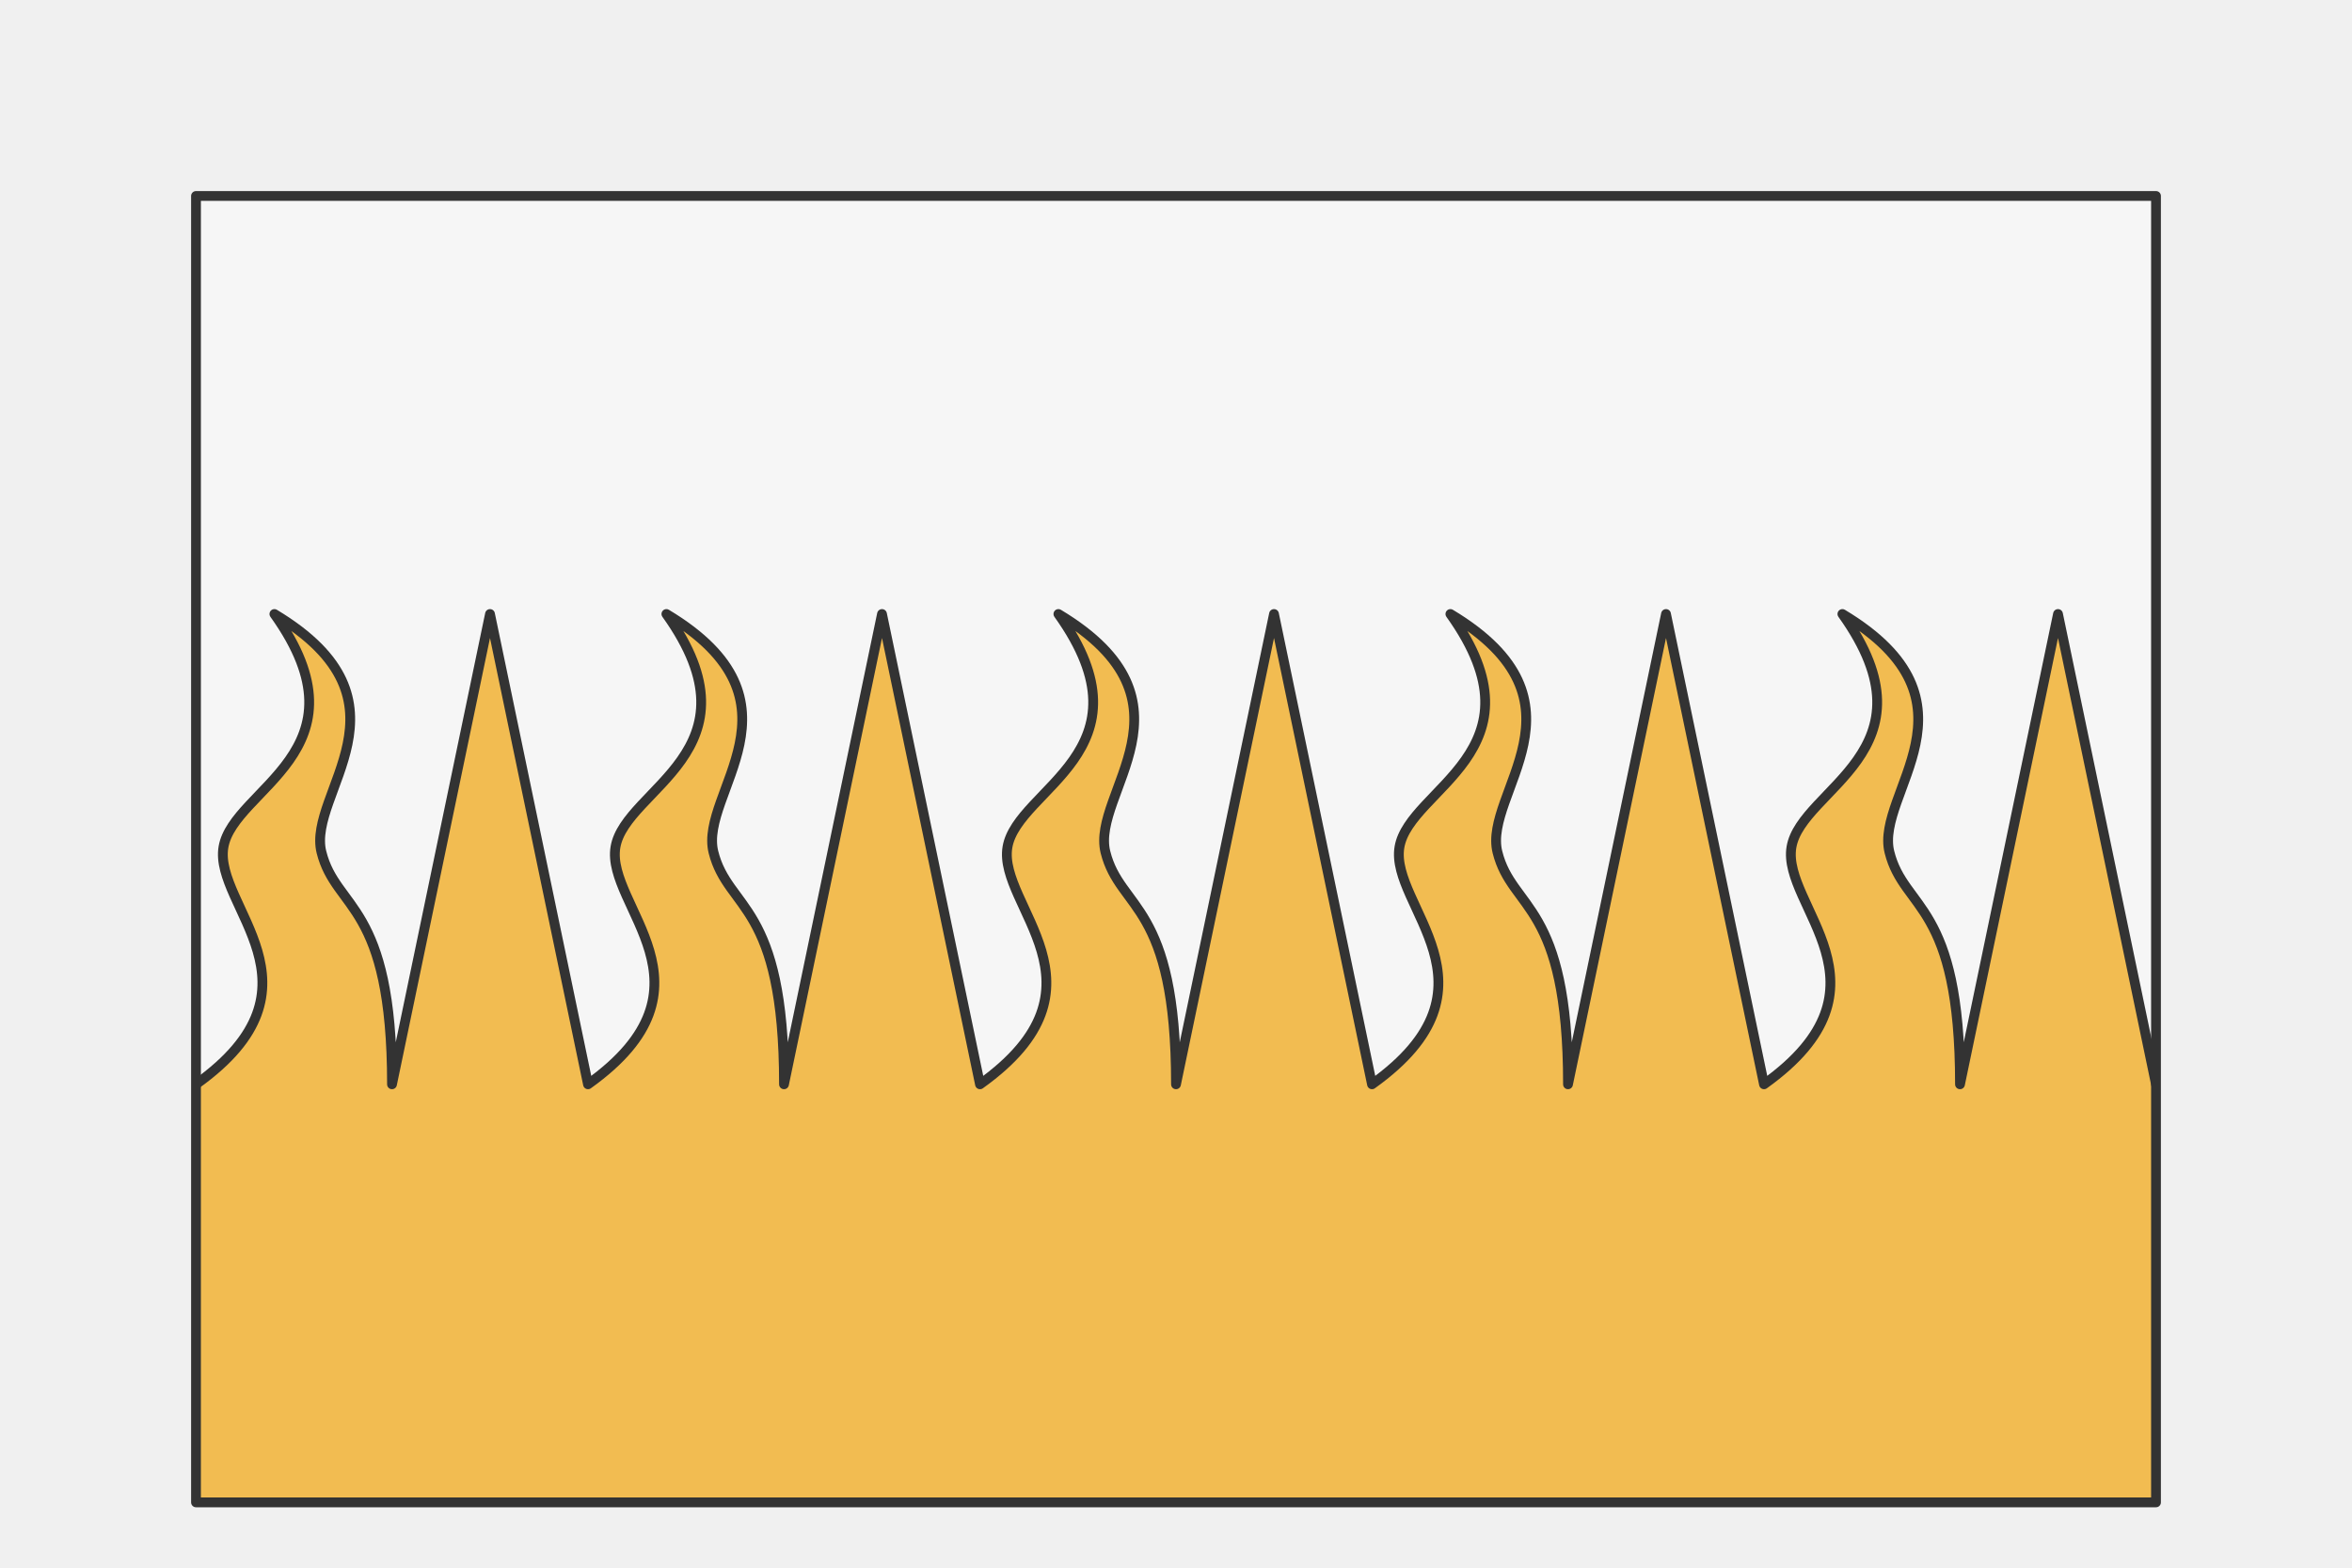
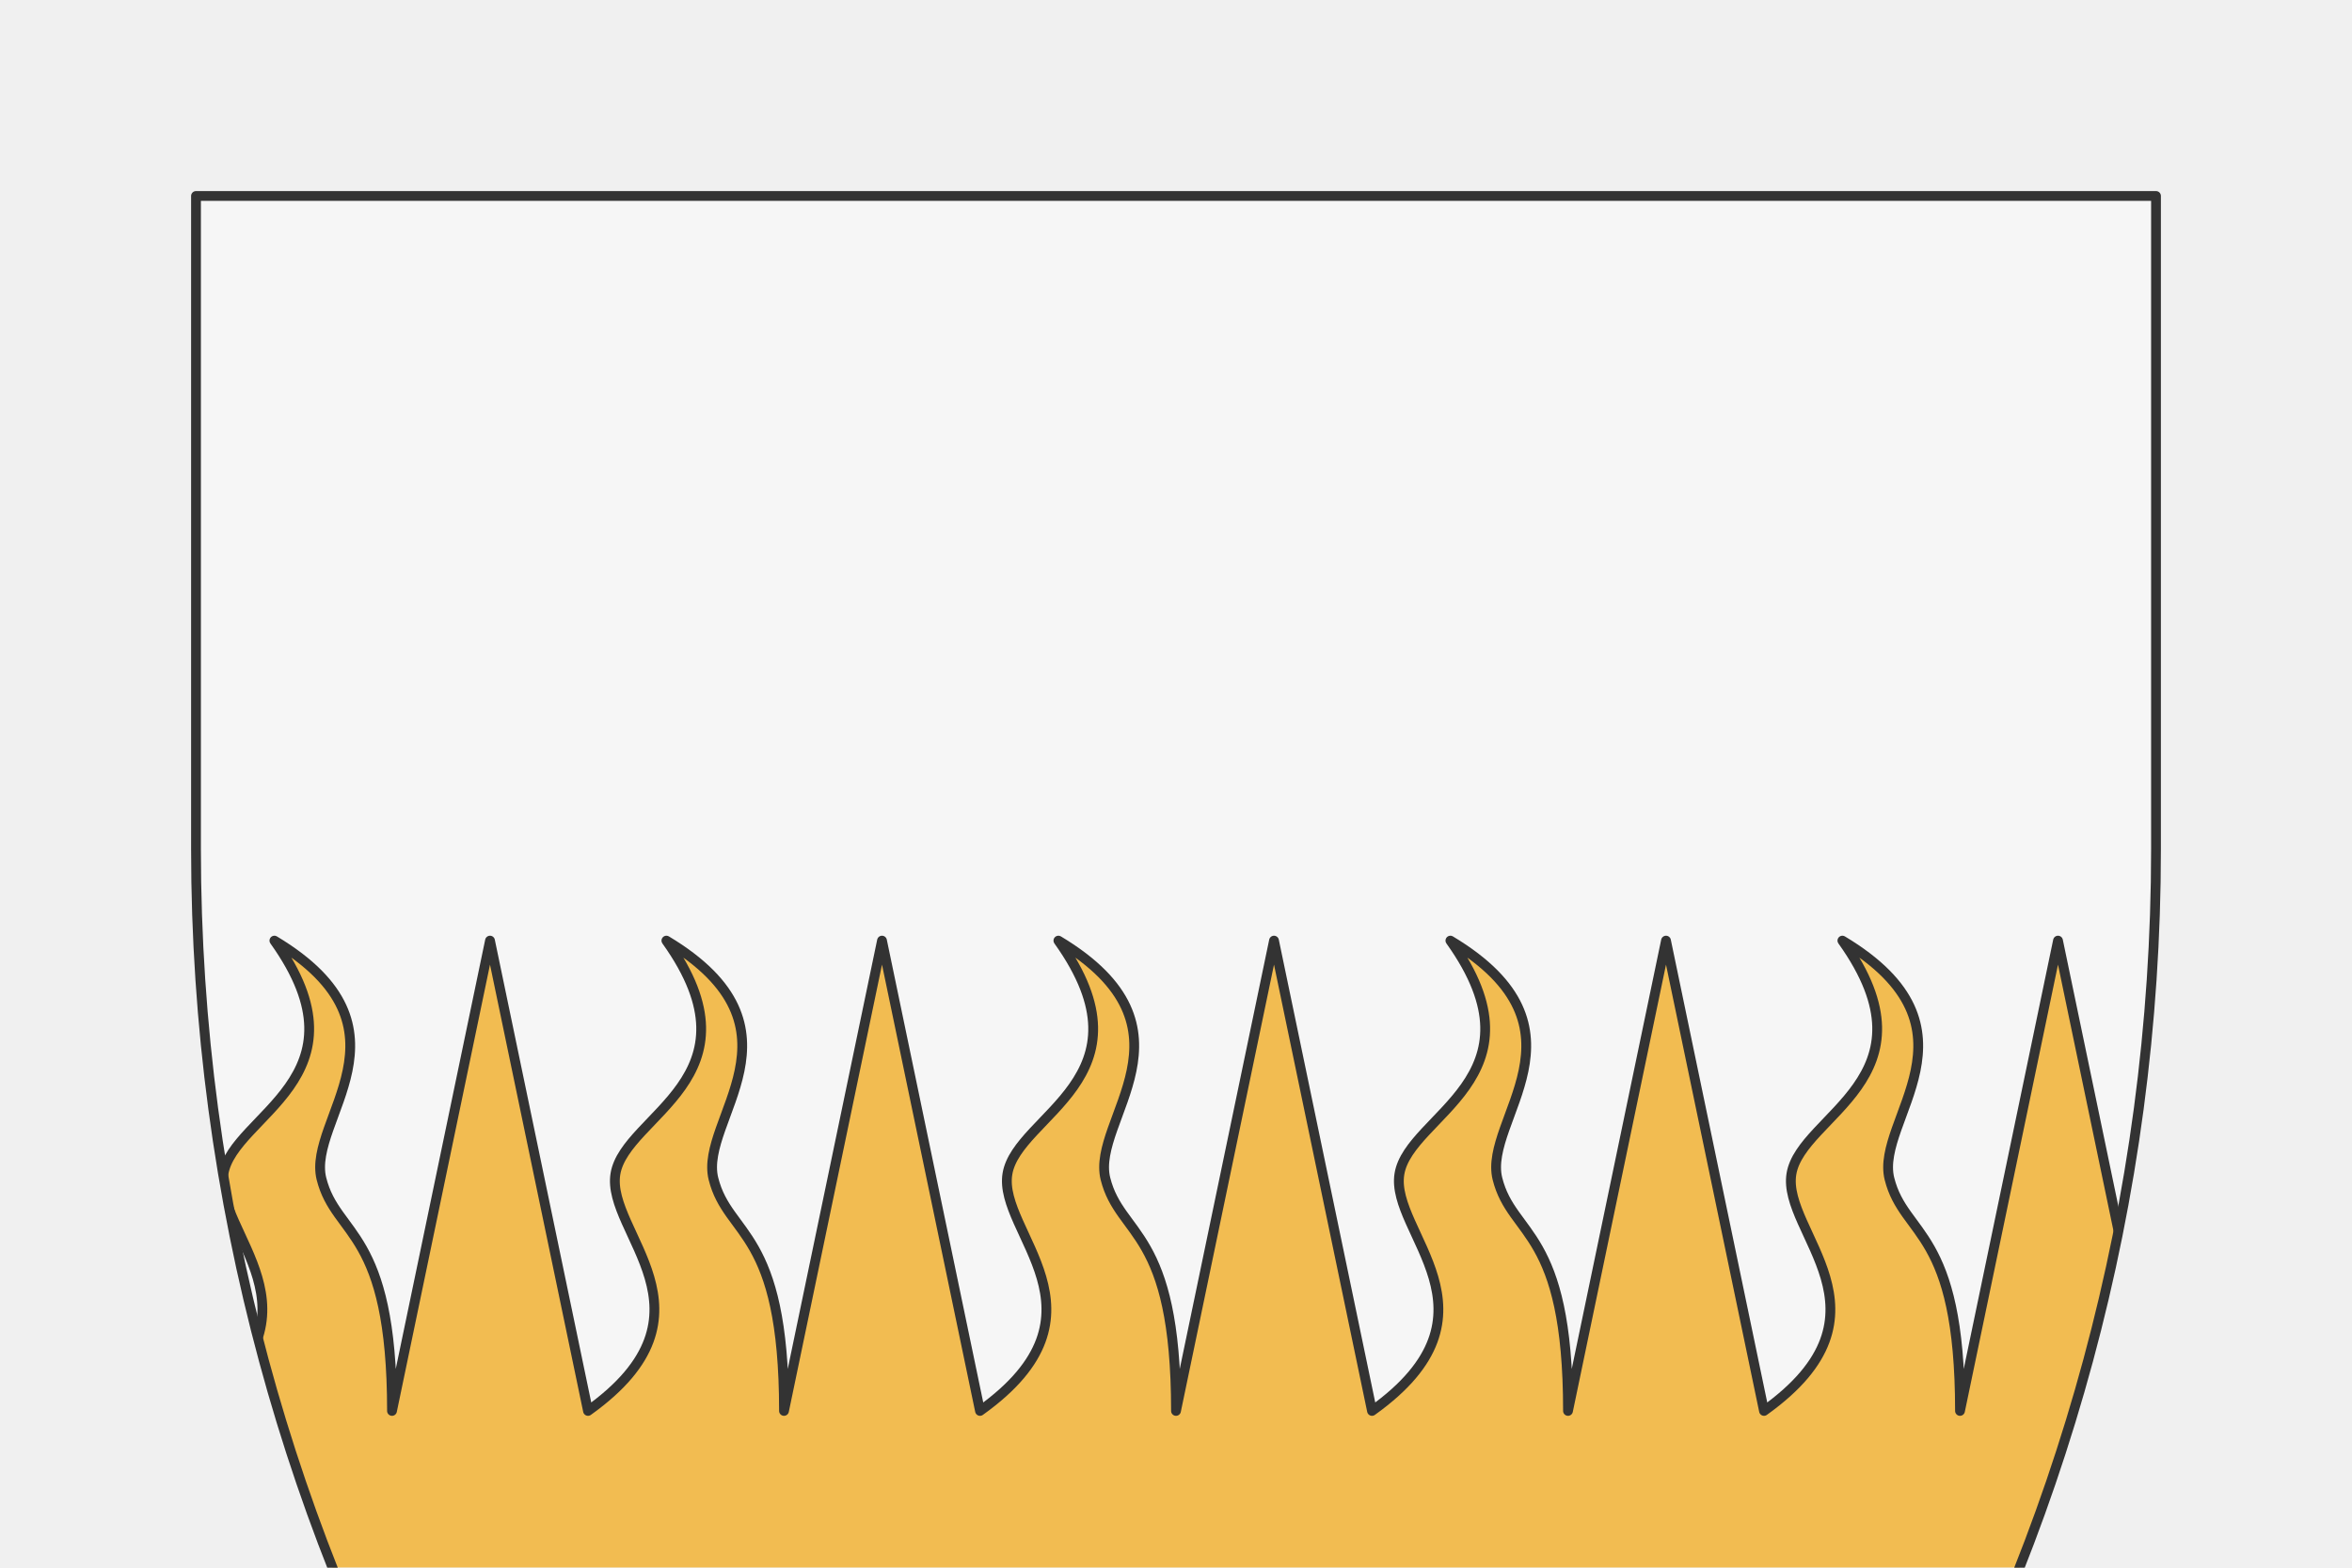
<svg xmlns="http://www.w3.org/2000/svg" preserveAspectRatio="xMidYMin slice" viewBox="0 0 120 80">
  <g transform="translate(10 10)">
    <defs>
      <mask id="a">
-         <path clip-rule="evenodd" d="M0 0h100v66.667H0z" fill-rule="evenodd" fill="#fff" />
+         <path clip-rule="evenodd" d="M50 0h50v33.333a100 100 0 0 1-50 86.603A100 100 0 0 1 0 33.333V0z" fill-rule="evenodd" fill="#fff" />
      </mask>
    </defs>
    <g mask="url(#a)">
-       <path d="M0 0h100v66.667H0z" fill-rule="evenodd" fill="#f0f0f0" />
+       <path d="M50 0h50v33.333a100 100 0 0 1-50 86.603A100 100 0 0 1 0 33.333V0z" fill-rule="evenodd" fill="#f0f0f0" />
      <defs>
        <mask id="b">
-           <path clip-rule="evenodd" d="M-60 45.333c7-5 .9-9.1 1.4-12.1.5-3 7.6-4.9 2.6-11.9 7.5 4.5 1.65 9.15 2.4 12.15s3.6 2.573 3.6 11.85l5-24 5 24c7-5 .9-9.1 1.4-12.1.5-3 7.6-4.9 2.6-11.9 7.5 4.5 1.65 9.15 2.4 12.15s3.6 2.573 3.6 11.85l5-24 5 24c7-5 .9-9.1 1.4-12.1.5-3 7.6-4.9 2.6-11.9 7.5 4.5 1.65 9.15 2.4 12.15s3.6 2.573 3.6 11.85l5-24 5 24c7-5 .9-9.1 1.4-12.1.5-3 7.6-4.9 2.6-11.9 7.5 4.5 1.65 9.15 2.4 12.15s3.6 2.573 3.6 11.85l5-24 5 24c7-5 .9-9.1 1.4-12.1.5-3 7.6-4.9 2.6-11.9 7.5 4.5 1.65 9.15 2.4 12.15s3.6 2.573 3.6 11.85l5-24 5 24c7-5 .9-9.1 1.4-12.1.5-3 7.6-4.9 2.6-11.9 7.5 4.5 1.65 9.15 2.4 12.15s3.6 2.573 3.6 11.85l5-24 5 24c7-5 .9-9.1 1.4-12.1.5-3 7.6-4.9 2.6-11.9 7.5 4.5 1.65 9.15 2.4 12.15s3.6 2.573 3.6 11.85l5-24 5 24c7-5 .9-9.1 1.4-12.1.5-3 7.6-4.9 2.6-11.9 7.5 4.5 1.65 9.15 2.4 12.15s3.6 2.573 3.6 11.85l5-24 5 24c7-5 .9-9.1 1.4-12.1.5-3 7.6-4.9 2.6-11.9 7.5 4.5 1.65 9.15 2.4 12.15s3.6 2.573 3.6 11.85l5-24 5 24c7-5 .9-9.1 1.4-12.1.5-3 7.6-4.9 2.6-11.9 7.5 4.5 1.65 9.15 2.4 12.15s3.6 2.573 3.6 11.85l5-24 5 24c7-5 .9-9.1 1.4-12.1.5-3 7.6-4.9 2.6-11.9 7.5 4.5 1.65 9.15 2.4 12.15s3.6 2.573 3.6 11.85l5-24 5 24c7-5 .9-9.1 1.4-12.1.5-3 7.6-4.9 2.6-11.9 7.5 4.5 1.65 9.15 2.4 12.15s3.6 2.573 3.6 11.85l5-24 5 24h820V-1000h-2000V45.333h940z" fill-rule="evenodd" fill="#fff" />
-           <path d="M-60 45.333c7-5 .9-9.1 1.4-12.1.5-3 7.6-4.9 2.6-11.9 7.5 4.5 1.65 9.15 2.4 12.15s3.6 2.573 3.6 11.85l5-24 5 24c7-5 .9-9.1 1.4-12.1.5-3 7.6-4.9 2.6-11.9 7.5 4.5 1.65 9.15 2.4 12.15s3.6 2.573 3.6 11.85l5-24 5 24c7-5 .9-9.1 1.4-12.1.5-3 7.6-4.9 2.6-11.9 7.5 4.5 1.65 9.15 2.4 12.15s3.6 2.573 3.6 11.85l5-24 5 24c7-5 .9-9.1 1.4-12.1.5-3 7.6-4.9 2.6-11.9 7.5 4.5 1.65 9.15 2.4 12.15s3.6 2.573 3.6 11.85l5-24 5 24c7-5 .9-9.1 1.4-12.1.5-3 7.6-4.9 2.6-11.9 7.5 4.5 1.65 9.15 2.4 12.15s3.6 2.573 3.6 11.85l5-24 5 24c7-5 .9-9.1 1.4-12.1.5-3 7.6-4.9 2.6-11.9 7.5 4.5 1.65 9.15 2.4 12.15s3.6 2.573 3.6 11.85l5-24 5 24c7-5 .9-9.1 1.4-12.1.5-3 7.6-4.9 2.6-11.9 7.5 4.5 1.65 9.15 2.4 12.15s3.6 2.573 3.6 11.85l5-24 5 24c7-5 .9-9.1 1.4-12.1.5-3 7.6-4.9 2.6-11.9 7.5 4.5 1.65 9.15 2.4 12.15s3.6 2.573 3.6 11.85l5-24 5 24c7-5 .9-9.1 1.4-12.1.5-3 7.6-4.9 2.6-11.9 7.5 4.5 1.65 9.15 2.4 12.15s3.6 2.573 3.6 11.85l5-24 5 24c7-5 .9-9.1 1.4-12.1.5-3 7.6-4.9 2.6-11.9 7.5 4.5 1.65 9.15 2.4 12.15s3.6 2.573 3.6 11.85l5-24 5 24c7-5 .9-9.1 1.4-12.1.5-3 7.6-4.9 2.6-11.9 7.5 4.5 1.65 9.15 2.4 12.15s3.6 2.573 3.6 11.85l5-24 5 24c7-5 .9-9.1 1.4-12.1.5-3 7.6-4.9 2.6-11.9 7.5 4.5 1.65 9.15 2.4 12.15s3.6 2.573 3.6 11.85l5-24 5 24h820V-1000h-2000V45.333h940z" fill="none" stroke-width=".1" stroke="#fff" />
+           <path clip-rule="evenodd" d="M-60 62c7-5 .9-9.1 1.4-12.1.5-3 7.6-4.9 2.6-11.9 7.5 4.5 1.65 9.15 2.4 12.15S-50 52.723-50 62l5-24 5 24c7-5 .9-9.1 1.4-12.1.5-3 7.6-4.9 2.6-11.9 7.5 4.5 1.65 9.15 2.4 12.15S-30 52.723-30 62l5-24 5 24c7-5 .9-9.1 1.4-12.1.5-3 7.6-4.9 2.6-11.9 7.5 4.5 1.65 9.15 2.4 12.15S-10 52.723-10 62l5-24 5 24c7-5 .9-9.1 1.4-12.1C1.9 46.9 9 45 4 38c7.5 4.5 1.65 9.15 2.4 12.15S10 52.723 10 62l5-24 5 24c7-5 .9-9.1 1.4-12.1.5-3 7.6-4.9 2.6-11.9 7.5 4.5 1.65 9.15 2.4 12.15S30 52.723 30 62l5-24 5 24c7-5 .9-9.1 1.4-12.1.5-3 7.6-4.9 2.6-11.9 7.5 4.5 1.65 9.15 2.4 12.15S50 52.723 50 62l5-24 5 24c7-5 .9-9.1 1.4-12.1.5-3 7.6-4.9 2.6-11.9 7.5 4.5 1.65 9.15 2.4 12.15S70 52.723 70 62l5-24 5 24c7-5 .9-9.1 1.4-12.1.5-3 7.6-4.9 2.6-11.9 7.5 4.5 1.65 9.15 2.4 12.15S90 52.723 90 62l5-24 5 24c7-5 .9-9.1 1.4-12.1.5-3 7.6-4.9 2.6-11.9 7.5 4.5 1.65 9.15 2.4 12.15S110 52.723 110 62l5-24 5 24c7-5 .9-9.1 1.4-12.1.5-3 7.6-4.9 2.6-11.9 7.5 4.5 1.65 9.15 2.4 12.15S130 52.723 130 62l5-24 5 24c7-5 .9-9.1 1.4-12.1.5-3 7.6-4.9 2.6-11.9 7.5 4.5 1.65 9.15 2.4 12.15S150 52.723 150 62l5-24 5 24c7-5 .9-9.1 1.4-12.1.5-3 7.6-4.9 2.6-11.9 7.5 4.5 1.65 9.15 2.4 12.15S170 52.723 170 62l5-24 5 24h820v-1062h-2000V62h940z" fill-rule="evenodd" fill="#fff" />
+           <path d="M-60 62c7-5 .9-9.1 1.4-12.1.5-3 7.6-4.9 2.6-11.9 7.5 4.5 1.65 9.15 2.4 12.15S-50 52.723-50 62l5-24 5 24c7-5 .9-9.1 1.4-12.1.5-3 7.6-4.9 2.6-11.9 7.5 4.5 1.65 9.15 2.4 12.15S-30 52.723-30 62l5-24 5 24c7-5 .9-9.1 1.4-12.1.5-3 7.6-4.9 2.6-11.9 7.5 4.5 1.65 9.15 2.4 12.15S-10 52.723-10 62l5-24 5 24c7-5 .9-9.1 1.4-12.1C1.9 46.9 9 45 4 38c7.5 4.5 1.65 9.15 2.4 12.15S10 52.723 10 62l5-24 5 24c7-5 .9-9.1 1.4-12.1.5-3 7.6-4.9 2.6-11.9 7.5 4.5 1.65 9.15 2.4 12.15S30 52.723 30 62l5-24 5 24c7-5 .9-9.1 1.4-12.1.5-3 7.6-4.9 2.6-11.9 7.5 4.5 1.65 9.15 2.4 12.15S50 52.723 50 62l5-24 5 24c7-5 .9-9.1 1.4-12.1.5-3 7.6-4.9 2.6-11.9 7.5 4.5 1.65 9.15 2.4 12.15S70 52.723 70 62l5-24 5 24c7-5 .9-9.1 1.4-12.1.5-3 7.6-4.9 2.6-11.9 7.5 4.5 1.65 9.15 2.4 12.15S90 52.723 90 62l5-24 5 24c7-5 .9-9.1 1.4-12.1.5-3 7.6-4.9 2.6-11.9 7.5 4.5 1.65 9.15 2.4 12.15S110 52.723 110 62l5-24 5 24c7-5 .9-9.1 1.4-12.1.5-3 7.6-4.9 2.6-11.9 7.5 4.5 1.65 9.15 2.4 12.15S130 52.723 130 62l5-24 5 24c7-5 .9-9.1 1.4-12.1.5-3 7.6-4.9 2.6-11.9 7.5 4.5 1.65 9.15 2.4 12.15S150 52.723 150 62l5-24 5 24c7-5 .9-9.1 1.4-12.1.5-3 7.6-4.9 2.6-11.9 7.5 4.5 1.65 9.15 2.4 12.15S170 52.723 170 62l5-24 5 24h820v-1062h-2000V62h940z" fill="none" stroke-width=".1" stroke="#fff" />
        </mask>
      </defs>
      <g mask="url(#b)">
        <path fill="#f6f6f6" style="cursor:pointer" d="M-1000-1000h2000v2000h-2000z" />
      </g>
      <defs>
        <mask id="c">
-           <path clip-rule="evenodd" d="M-60 45.333c7-5 .9-9.1 1.4-12.1.5-3 7.6-4.9 2.6-11.9 7.5 4.5 1.65 9.15 2.4 12.15s3.6 2.573 3.6 11.85l5-24 5 24c7-5 .9-9.1 1.4-12.1.5-3 7.6-4.9 2.6-11.9 7.5 4.5 1.65 9.15 2.4 12.15s3.6 2.573 3.6 11.85l5-24 5 24c7-5 .9-9.1 1.4-12.1.5-3 7.6-4.9 2.6-11.9 7.5 4.5 1.65 9.15 2.4 12.15s3.6 2.573 3.6 11.85l5-24 5 24c7-5 .9-9.1 1.4-12.1.5-3 7.6-4.9 2.6-11.9 7.5 4.5 1.65 9.15 2.4 12.15s3.6 2.573 3.6 11.85l5-24 5 24c7-5 .9-9.1 1.4-12.1.5-3 7.6-4.9 2.6-11.9 7.5 4.5 1.65 9.15 2.4 12.15s3.6 2.573 3.6 11.85l5-24 5 24c7-5 .9-9.1 1.4-12.1.5-3 7.6-4.9 2.6-11.9 7.5 4.5 1.65 9.15 2.4 12.15s3.6 2.573 3.6 11.85l5-24 5 24c7-5 .9-9.1 1.4-12.1.5-3 7.6-4.9 2.6-11.9 7.5 4.5 1.65 9.15 2.4 12.15s3.6 2.573 3.6 11.85l5-24 5 24c7-5 .9-9.1 1.4-12.1.5-3 7.6-4.9 2.6-11.9 7.5 4.5 1.65 9.15 2.4 12.15s3.6 2.573 3.6 11.85l5-24 5 24c7-5 .9-9.1 1.4-12.1.5-3 7.6-4.9 2.6-11.9 7.5 4.5 1.65 9.15 2.4 12.15s3.6 2.573 3.6 11.85l5-24 5 24c7-5 .9-9.1 1.4-12.1.5-3 7.6-4.9 2.6-11.9 7.5 4.5 1.65 9.15 2.4 12.15s3.6 2.573 3.6 11.85l5-24 5 24c7-5 .9-9.1 1.4-12.1.5-3 7.6-4.9 2.6-11.9 7.5 4.5 1.65 9.15 2.4 12.15s3.6 2.573 3.6 11.85l5-24 5 24c7-5 .9-9.1 1.4-12.1.5-3 7.6-4.9 2.6-11.9 7.5 4.5 1.65 9.15 2.4 12.15s3.6 2.573 3.6 11.85l5-24 5 24h820V1000h-2000V45.333h940z" fill-rule="evenodd" fill="#fff" />
+           <path clip-rule="evenodd" d="M-60 62c7-5 .9-9.1 1.4-12.1.5-3 7.6-4.9 2.6-11.9 7.5 4.5 1.65 9.15 2.4 12.15S-50 52.723-50 62l5-24 5 24c7-5 .9-9.1 1.4-12.1.5-3 7.6-4.9 2.6-11.9 7.5 4.5 1.65 9.15 2.4 12.15S-30 52.723-30 62l5-24 5 24c7-5 .9-9.1 1.4-12.1.5-3 7.6-4.9 2.6-11.9 7.5 4.5 1.65 9.15 2.4 12.15S-10 52.723-10 62l5-24 5 24c7-5 .9-9.1 1.4-12.1C1.9 46.9 9 45 4 38c7.5 4.5 1.65 9.15 2.4 12.15S10 52.723 10 62l5-24 5 24c7-5 .9-9.1 1.4-12.1.5-3 7.6-4.9 2.6-11.9 7.5 4.5 1.65 9.15 2.4 12.15S30 52.723 30 62l5-24 5 24c7-5 .9-9.1 1.4-12.1.5-3 7.6-4.9 2.6-11.9 7.5 4.5 1.65 9.15 2.4 12.15S50 52.723 50 62l5-24 5 24c7-5 .9-9.1 1.4-12.1.5-3 7.6-4.9 2.6-11.9 7.5 4.5 1.65 9.15 2.4 12.15S70 52.723 70 62l5-24 5 24c7-5 .9-9.1 1.4-12.1.5-3 7.6-4.9 2.6-11.9 7.5 4.5 1.65 9.15 2.4 12.15S90 52.723 90 62l5-24 5 24c7-5 .9-9.1 1.4-12.1.5-3 7.6-4.9 2.6-11.9 7.5 4.5 1.65 9.15 2.4 12.15S110 52.723 110 62l5-24 5 24c7-5 .9-9.1 1.4-12.1.5-3 7.6-4.9 2.6-11.9 7.5 4.5 1.65 9.15 2.4 12.15S130 52.723 130 62l5-24 5 24c7-5 .9-9.1 1.4-12.1.5-3 7.6-4.9 2.6-11.9 7.5 4.5 1.65 9.15 2.4 12.15S150 52.723 150 62l5-24 5 24c7-5 .9-9.1 1.4-12.1.5-3 7.6-4.9 2.6-11.9 7.5 4.5 1.65 9.15 2.4 12.15S170 52.723 170 62l5-24 5 24h820v938h-2000V62h940z" fill-rule="evenodd" fill="#fff" />
        </mask>
      </defs>
      <g mask="url(#c)">
        <path fill="#f2bc51" style="cursor:pointer" d="M-1000-1000h2000v2000h-2000z" />
      </g>
-       <path d="M-60 45.333c7-5 .9-9.1 1.4-12.1.5-3 7.6-4.9 2.6-11.9 7.5 4.5 1.65 9.15 2.4 12.15s3.6 2.573 3.6 11.85l5-24 5 24c7-5 .9-9.1 1.4-12.1.5-3 7.6-4.9 2.6-11.9 7.5 4.5 1.65 9.15 2.4 12.15s3.6 2.573 3.6 11.85l5-24 5 24c7-5 .9-9.1 1.4-12.1.5-3 7.6-4.9 2.6-11.9 7.5 4.5 1.65 9.15 2.4 12.15s3.6 2.573 3.6 11.85l5-24 5 24c7-5 .9-9.1 1.4-12.1.5-3 7.6-4.9 2.6-11.9 7.5 4.5 1.65 9.15 2.4 12.15s3.6 2.573 3.6 11.85l5-24 5 24c7-5 .9-9.1 1.4-12.1.5-3 7.6-4.9 2.6-11.9 7.5 4.5 1.65 9.15 2.4 12.15s3.6 2.573 3.6 11.85l5-24 5 24c7-5 .9-9.1 1.4-12.1.5-3 7.6-4.9 2.6-11.9 7.5 4.5 1.65 9.15 2.4 12.15s3.6 2.573 3.6 11.85l5-24 5 24c7-5 .9-9.1 1.4-12.1.5-3 7.6-4.9 2.6-11.9 7.5 4.5 1.65 9.15 2.4 12.15s3.6 2.573 3.6 11.85l5-24 5 24c7-5 .9-9.1 1.4-12.1.5-3 7.6-4.9 2.6-11.9 7.5 4.5 1.65 9.15 2.4 12.15s3.6 2.573 3.6 11.85l5-24 5 24c7-5 .9-9.1 1.4-12.1.5-3 7.6-4.9 2.6-11.9 7.5 4.5 1.65 9.15 2.4 12.15s3.6 2.573 3.6 11.85l5-24 5 24c7-5 .9-9.1 1.4-12.1.5-3 7.6-4.9 2.6-11.9 7.5 4.5 1.65 9.15 2.4 12.15s3.6 2.573 3.6 11.85l5-24 5 24c7-5 .9-9.1 1.4-12.1.5-3 7.6-4.9 2.6-11.9 7.5 4.5 1.65 9.15 2.4 12.15s3.6 2.573 3.6 11.85l5-24 5 24c7-5 .9-9.1 1.4-12.1.5-3 7.6-4.9 2.6-11.9 7.5 4.5 1.65 9.15 2.4 12.15s3.6 2.573 3.6 11.85l5-24 5 24" fill="none" stroke-linecap="round" stroke-linejoin="round" stroke-width=".5" stroke="#333" />
+       <path d="M-60 62c7-5 .9-9.1 1.4-12.1.5-3 7.6-4.9 2.6-11.9 7.5 4.5 1.65 9.15 2.4 12.15S-50 52.723-50 62l5-24 5 24c7-5 .9-9.1 1.4-12.1.5-3 7.6-4.9 2.6-11.9 7.5 4.5 1.65 9.15 2.4 12.15S-30 52.723-30 62l5-24 5 24c7-5 .9-9.1 1.4-12.1.5-3 7.6-4.9 2.6-11.9 7.5 4.5 1.65 9.15 2.4 12.15S-10 52.723-10 62l5-24 5 24c7-5 .9-9.1 1.4-12.1C1.9 46.9 9 45 4 38c7.5 4.5 1.65 9.15 2.4 12.15S10 52.723 10 62l5-24 5 24c7-5 .9-9.1 1.4-12.1.5-3 7.6-4.9 2.6-11.9 7.5 4.5 1.65 9.15 2.4 12.15S30 52.723 30 62l5-24 5 24c7-5 .9-9.1 1.4-12.1.5-3 7.6-4.9 2.6-11.9 7.5 4.5 1.65 9.15 2.4 12.15S50 52.723 50 62l5-24 5 24c7-5 .9-9.1 1.4-12.1.5-3 7.6-4.9 2.6-11.9 7.5 4.5 1.65 9.15 2.4 12.15S70 52.723 70 62l5-24 5 24c7-5 .9-9.1 1.4-12.1.5-3 7.6-4.9 2.6-11.9 7.5 4.5 1.65 9.15 2.4 12.15S90 52.723 90 62l5-24 5 24c7-5 .9-9.1 1.4-12.1.5-3 7.6-4.9 2.6-11.9 7.5 4.5 1.65 9.15 2.4 12.15S110 52.723 110 62l5-24 5 24c7-5 .9-9.1 1.4-12.1.5-3 7.6-4.9 2.6-11.9 7.5 4.5 1.65 9.15 2.4 12.15S130 52.723 130 62l5-24 5 24c7-5 .9-9.1 1.4-12.1.5-3 7.6-4.9 2.6-11.9 7.5 4.5 1.65 9.15 2.4 12.15S150 52.723 150 62l5-24 5 24c7-5 .9-9.1 1.4-12.1.5-3 7.6-4.9 2.6-11.9 7.5 4.5 1.65 9.15 2.4 12.15S170 52.723 170 62l5-24 5 24" fill="none" stroke-linecap="round" stroke-linejoin="round" stroke-width=".5" stroke="#333" />
    </g>
-     <path d="M0 0h100v66.667H0z" fill="none" stroke-linecap="round" stroke-linejoin="round" stroke-width=".5" stroke="#333" />
+     <path d="M50 0h50v33.333a100 100 0 0 1-50 86.603A100 100 0 0 1 0 33.333V0z" fill="none" stroke-linecap="round" stroke-linejoin="round" stroke-width=".5" stroke="#333" />
  </g>
</svg>
